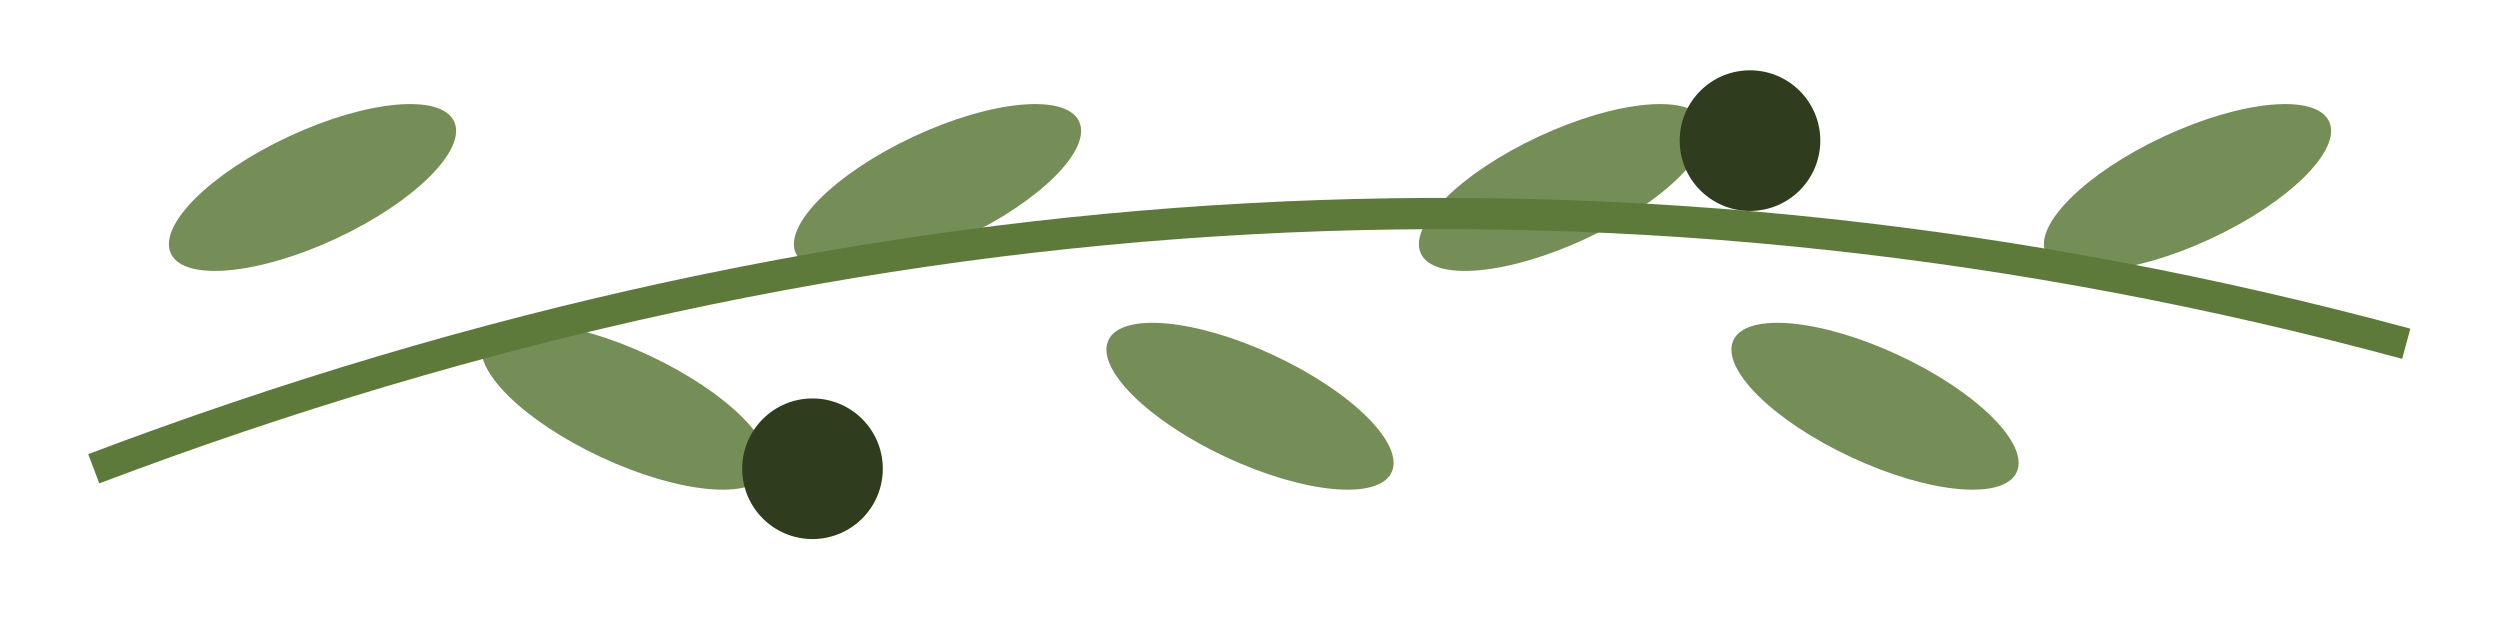
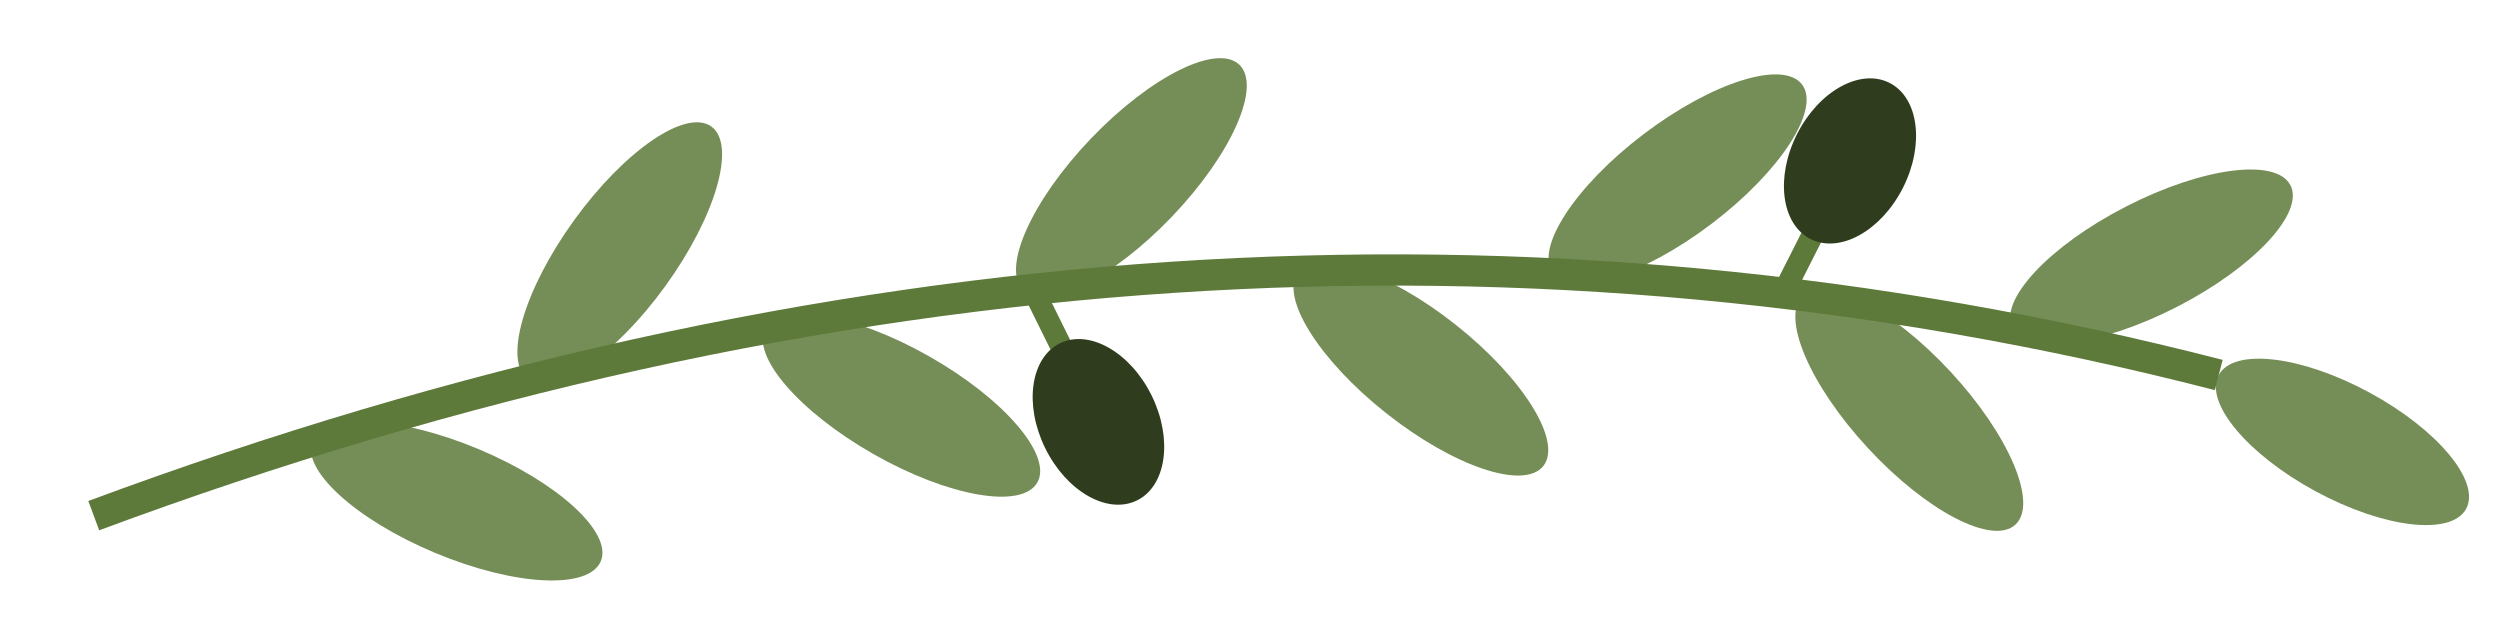
<svg xmlns="http://www.w3.org/2000/svg" viewBox="0 0 160 40">
-   <path d="M6 30 Q80 2 154 22" fill="none" stroke="#5d7a3a" stroke-width="2" />
-   <ellipse cx="20" cy="12" rx="10" ry="3.6" transform="rotate(-25 20 12)" fill="#5d7a3a" opacity=".85" />
-   <ellipse cx="40" cy="26" rx="10" ry="3.6" transform="rotate(25 40 26)" fill="#5d7a3a" opacity=".85" />
-   <ellipse cx="60" cy="12" rx="10" ry="3.6" transform="rotate(-25 60 12)" fill="#5d7a3a" opacity=".85" />
-   <ellipse cx="80" cy="26" rx="10" ry="3.6" transform="rotate(25 80 26)" fill="#5d7a3a" opacity=".85" />
-   <ellipse cx="100" cy="12" rx="10" ry="3.6" transform="rotate(-25 100 12)" fill="#5d7a3a" opacity=".85" />
-   <ellipse cx="120" cy="26" rx="10" ry="3.6" transform="rotate(25 120 26)" fill="#5d7a3a" opacity=".85" />
-   <ellipse cx="140" cy="12" rx="10" ry="3.6" transform="rotate(-25 140 12)" fill="#5d7a3a" opacity=".85" />
-   <circle cx="52" cy="30" r="4.5" fill="#2f3d1e" />
-   <circle cx="112" cy="9" r="4.5" fill="#2f3d1e" />
+   <path d="M6 33 Q76 7 142 24" fill="none" stroke="#5d7a3a" stroke-width="2" />
+   <ellipse cx="10.0" cy="0" rx="10.0" ry="3.6" transform="translate(20.0 28.2) rotate(22.7)" fill="#5d7a3a" opacity=".85" />
+   <ellipse cx="10.0" cy="0" rx="10.0" ry="3.6" transform="translate(33.8 24.3) rotate(-54.1)" fill="#5d7a3a" opacity=".85" />
+   <ellipse cx="10.0" cy="0" rx="10.0" ry="3.6" transform="translate(49.0 21.0) rotate(29.6)" fill="#5d7a3a" opacity=".85" />
+   <ellipse cx="10.0" cy="0" rx="10.0" ry="3.6" transform="translate(65.5 18.6) rotate(-46.3)" fill="#5d7a3a" opacity=".85" />
+   <ellipse cx="10.0" cy="0" rx="10.0" ry="3.6" transform="translate(83.1 17.4) rotate(38.4)" fill="#5d7a3a" opacity=".85" />
+   <ellipse cx="10.0" cy="0" rx="10.0" ry="3.6" transform="translate(99.4 17.5) rotate(-37.2)" fill="#5d7a3a" opacity=".85" />
+   <ellipse cx="10.0" cy="0" rx="10.0" ry="3.6" transform="translate(115.4 18.9) rotate(47.2)" fill="#5d7a3a" opacity=".85" />
+   <ellipse cx="10.0" cy="0" rx="10.0" ry="3.6" transform="translate(128.8 21.0) rotate(-27.2)" fill="#5d7a3a" opacity=".85" />
+   <ellipse cx="9.0" cy="0" rx="9.0" ry="3.6" transform="translate(142.0 24.0) rotate(28.4)" fill="#5d7a3a" opacity=".85" />
+   <path d="M66.1 18.5 L70.3 27.0" stroke="#5d7a3a" stroke-width="1.4" />
+   <ellipse cx="0" cy="0" rx="5.6" ry="3.8" transform="translate(70.3 27.0) rotate(63.9)" fill="#2f3d1e" />
+   <path d="M114.1 18.8 L118.4 10.3" stroke="#5d7a3a" stroke-width="1.4" />
+   <ellipse cx="0" cy="0" rx="5.6" ry="3.8" transform="translate(118.4 10.3) rotate(-63.2)" fill="#2f3d1e" />
</svg>
